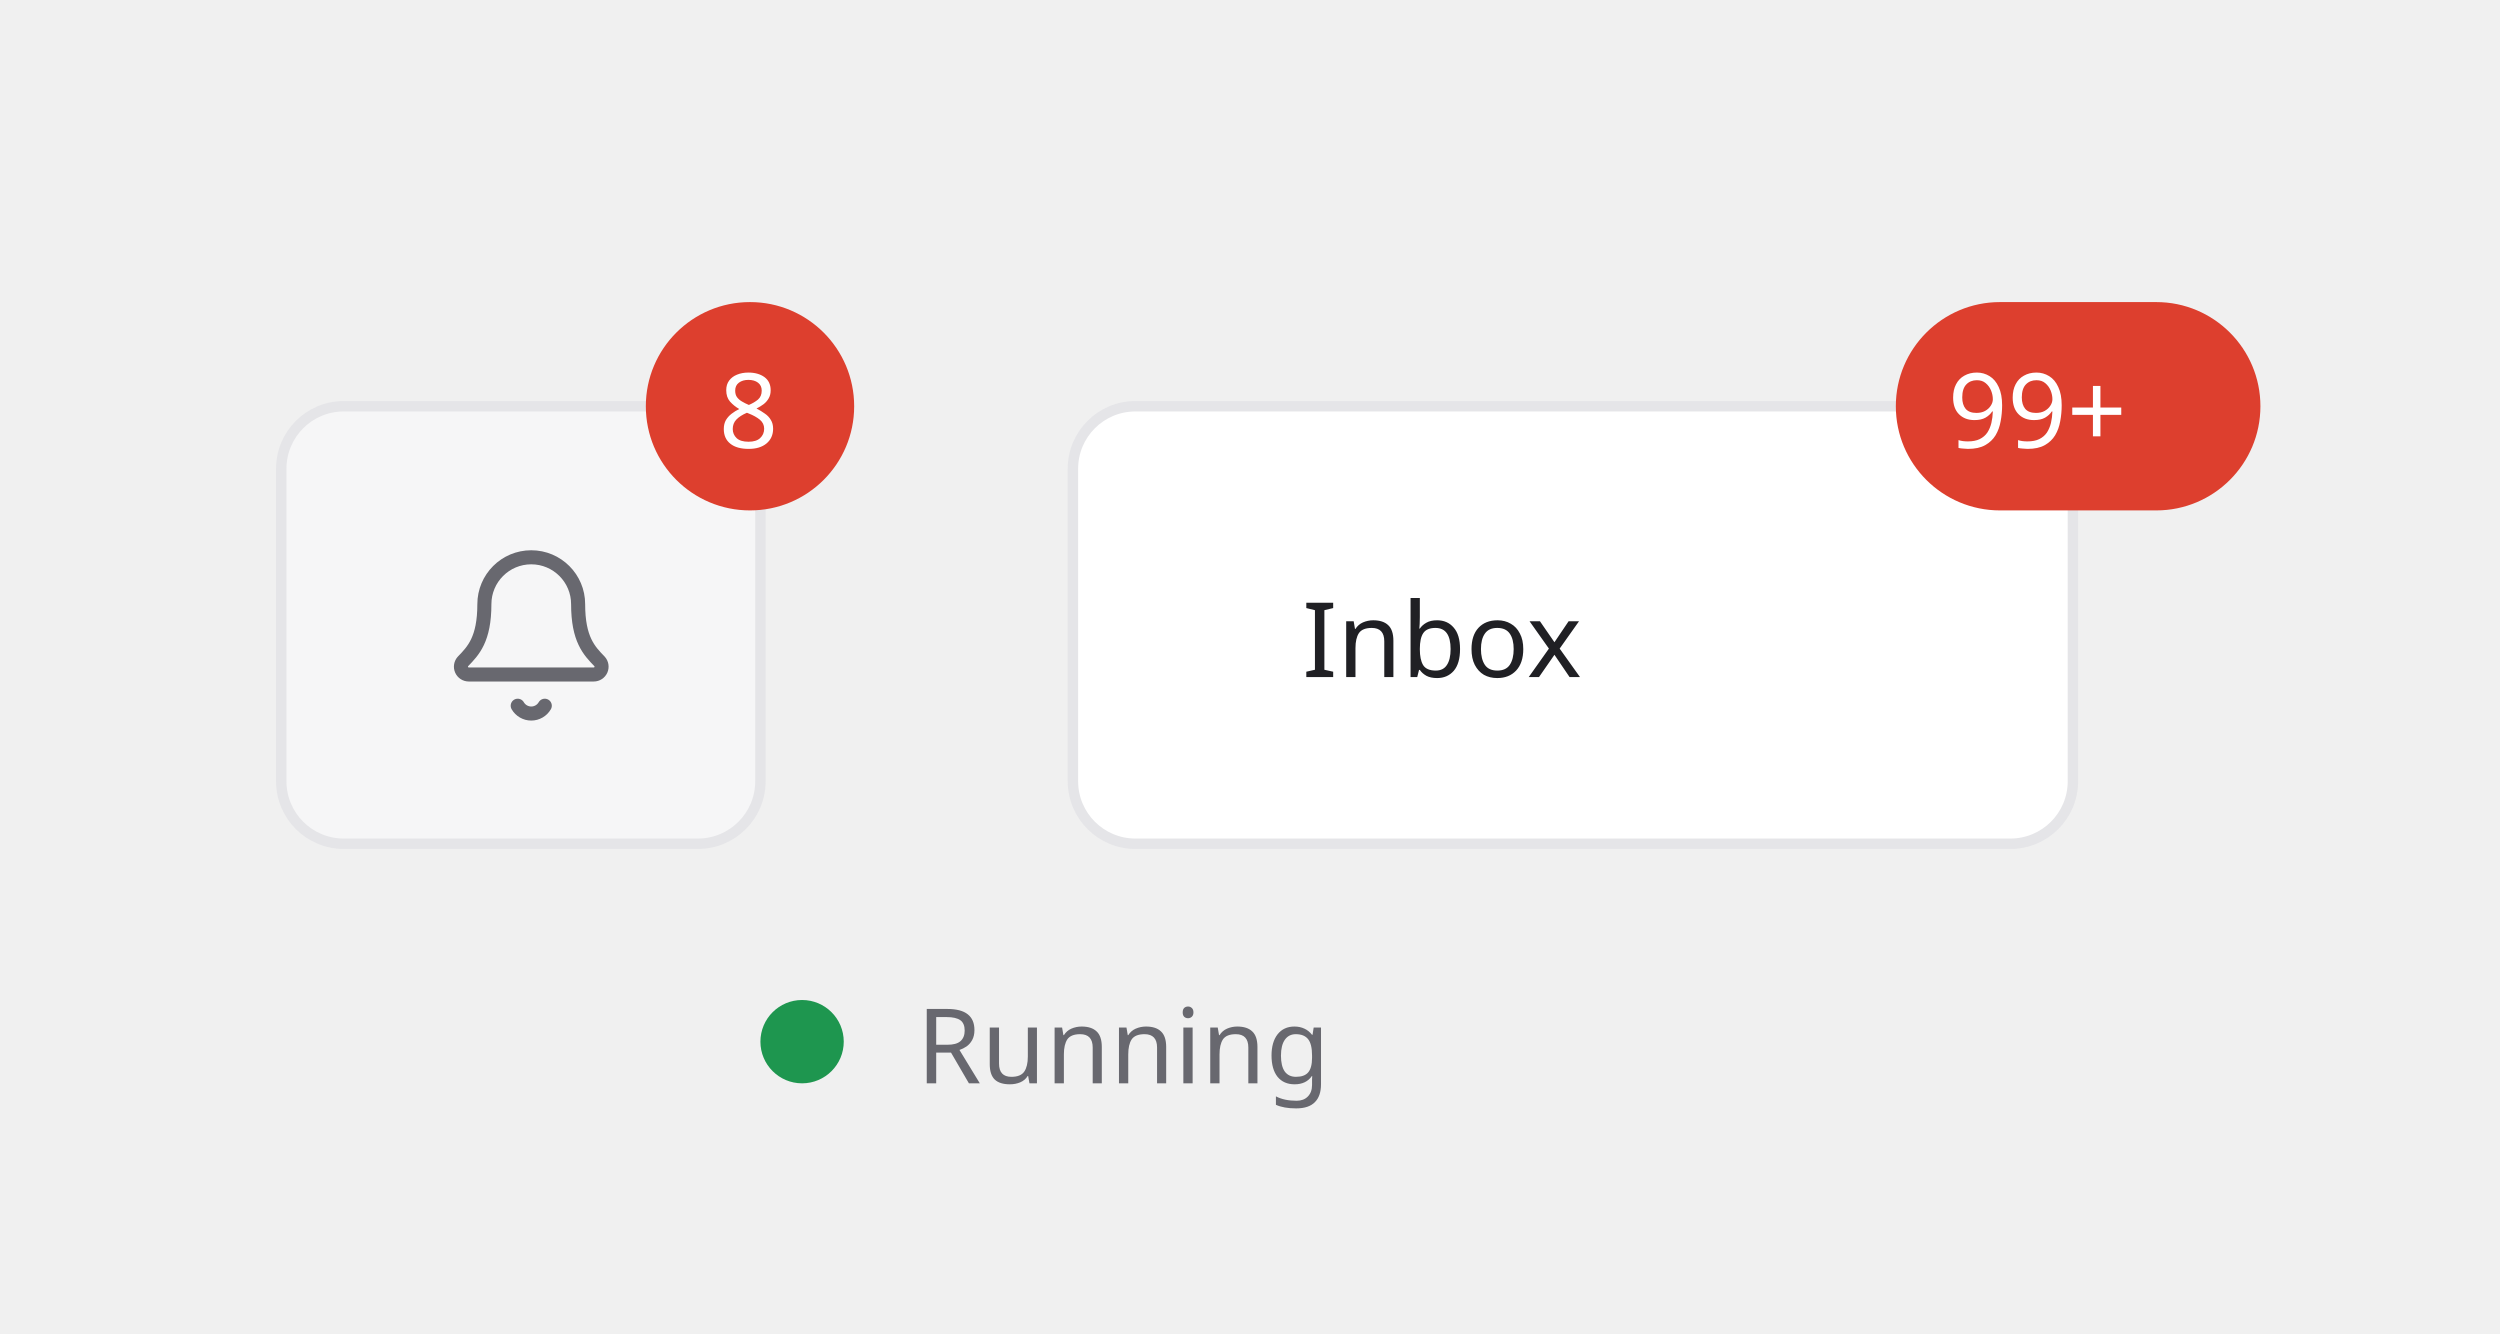
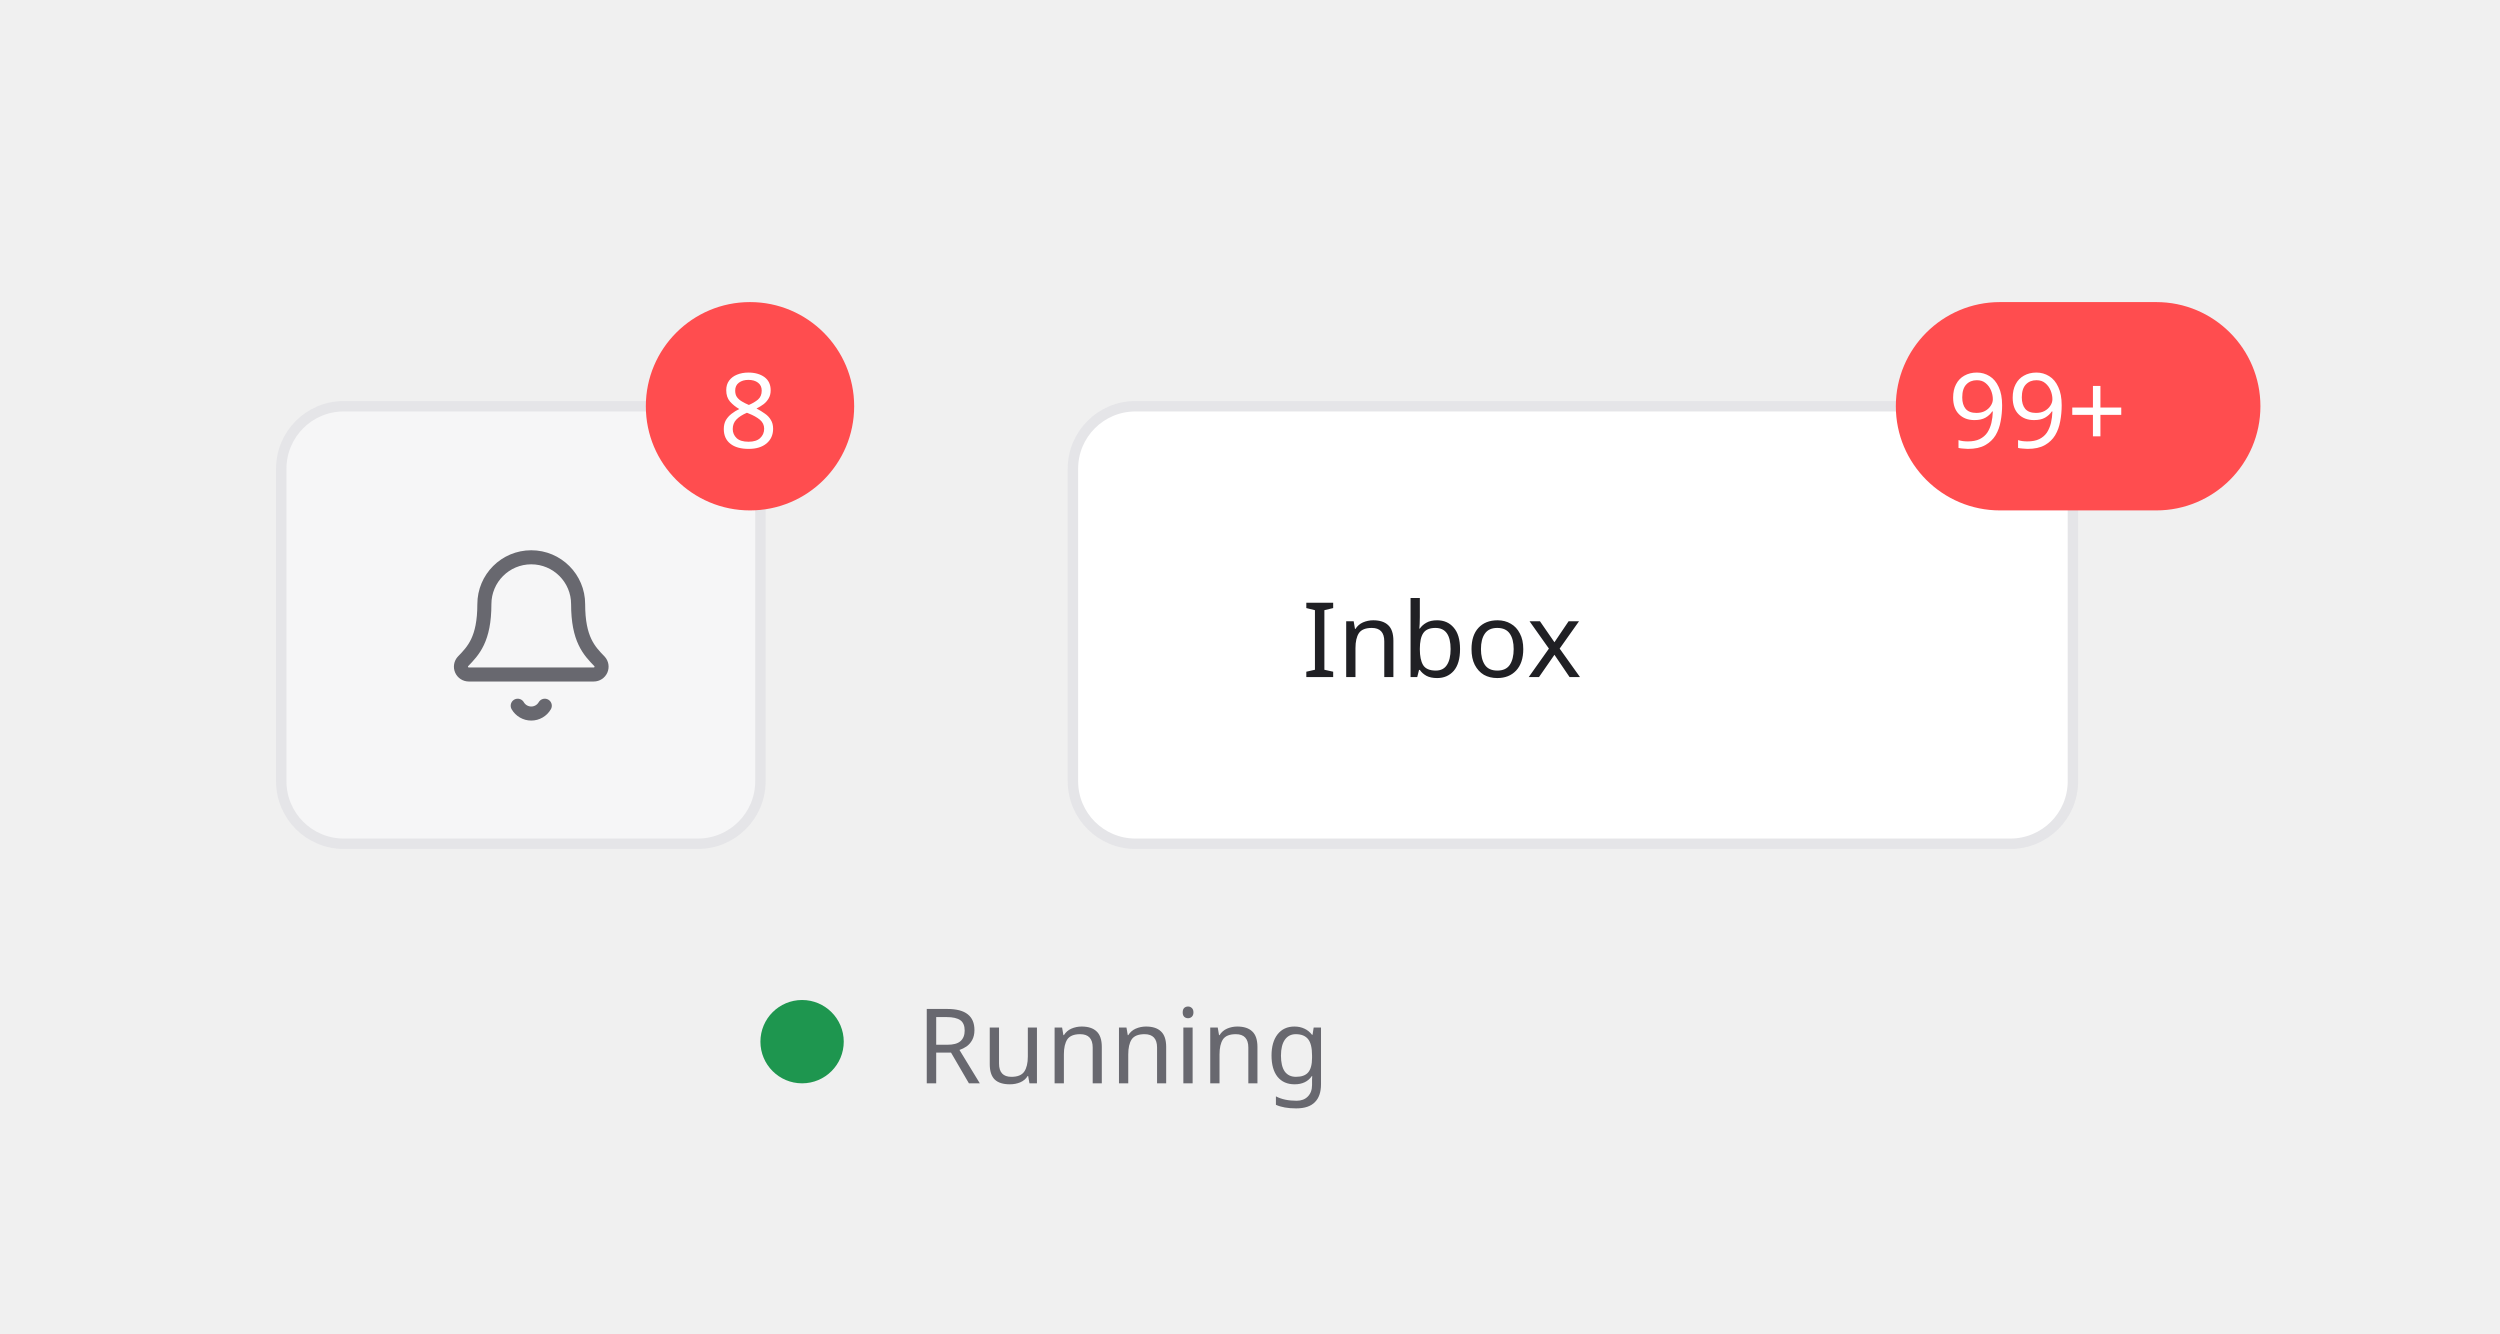
<svg xmlns="http://www.w3.org/2000/svg" width="240" height="128" viewBox="0 0 240 128" fill="none">
  <rect x="27" y="39" width="46" height="42" rx="6" fill="#f6f6f7" stroke="#e5e5e8" />
  <g transform="translate(42 52)">
    <svg width="18" height="18" viewBox="0 0 24 24" fill="none" stroke="#68686f" stroke-width="1.8" stroke-linecap="round" stroke-linejoin="round" class="lucide lucide-bell" aria-hidden="true">
      <path d="M10.268 21a2 2 0 0 0 3.464 0" />
      <path d="M3.262 15.326A1 1 0 0 0 4 17h16a1 1 0 0 0 .74-1.673C19.41 13.956 18 12.499 18 8A6 6 0 0 0 6 8c0 4.499-1.411 5.956-2.738 7.326" />
    </svg>
  </g>
-   <circle cx="72" cy="39" r="10" fill="#dd3f2e" />
+   <circle cx="72" cy="39" r="10" fill="#ff4d4f" />
  <text x="69" y="43" fill="#fff" font-size="10" font-family="system-ui,sans-serif">8</text>
  <rect x="103" y="39" width="96" height="42" rx="6" fill="#fff" stroke="#e5e5e8" />
  <text x="125" y="65" fill="#202024" font-size="10" font-family="system-ui,sans-serif">Inbox</text>
-   <rect x="182" y="29" width="35" height="20" rx="10" fill="#dd3f2e" stroke="none" />
+   <rect x="182" y="29" width="35" height="20" rx="10" fill="#ff4d4f" stroke="none" />
  <text x="187" y="43" fill="#fff" font-size="10" font-family="system-ui,sans-serif">99+</text>
  <circle cx="77" cy="100" r="4" fill="#1e964f" />
  <text x="88" y="104" fill="#68686f" font-size="10" font-family="system-ui,sans-serif">Running</text>
</svg>
